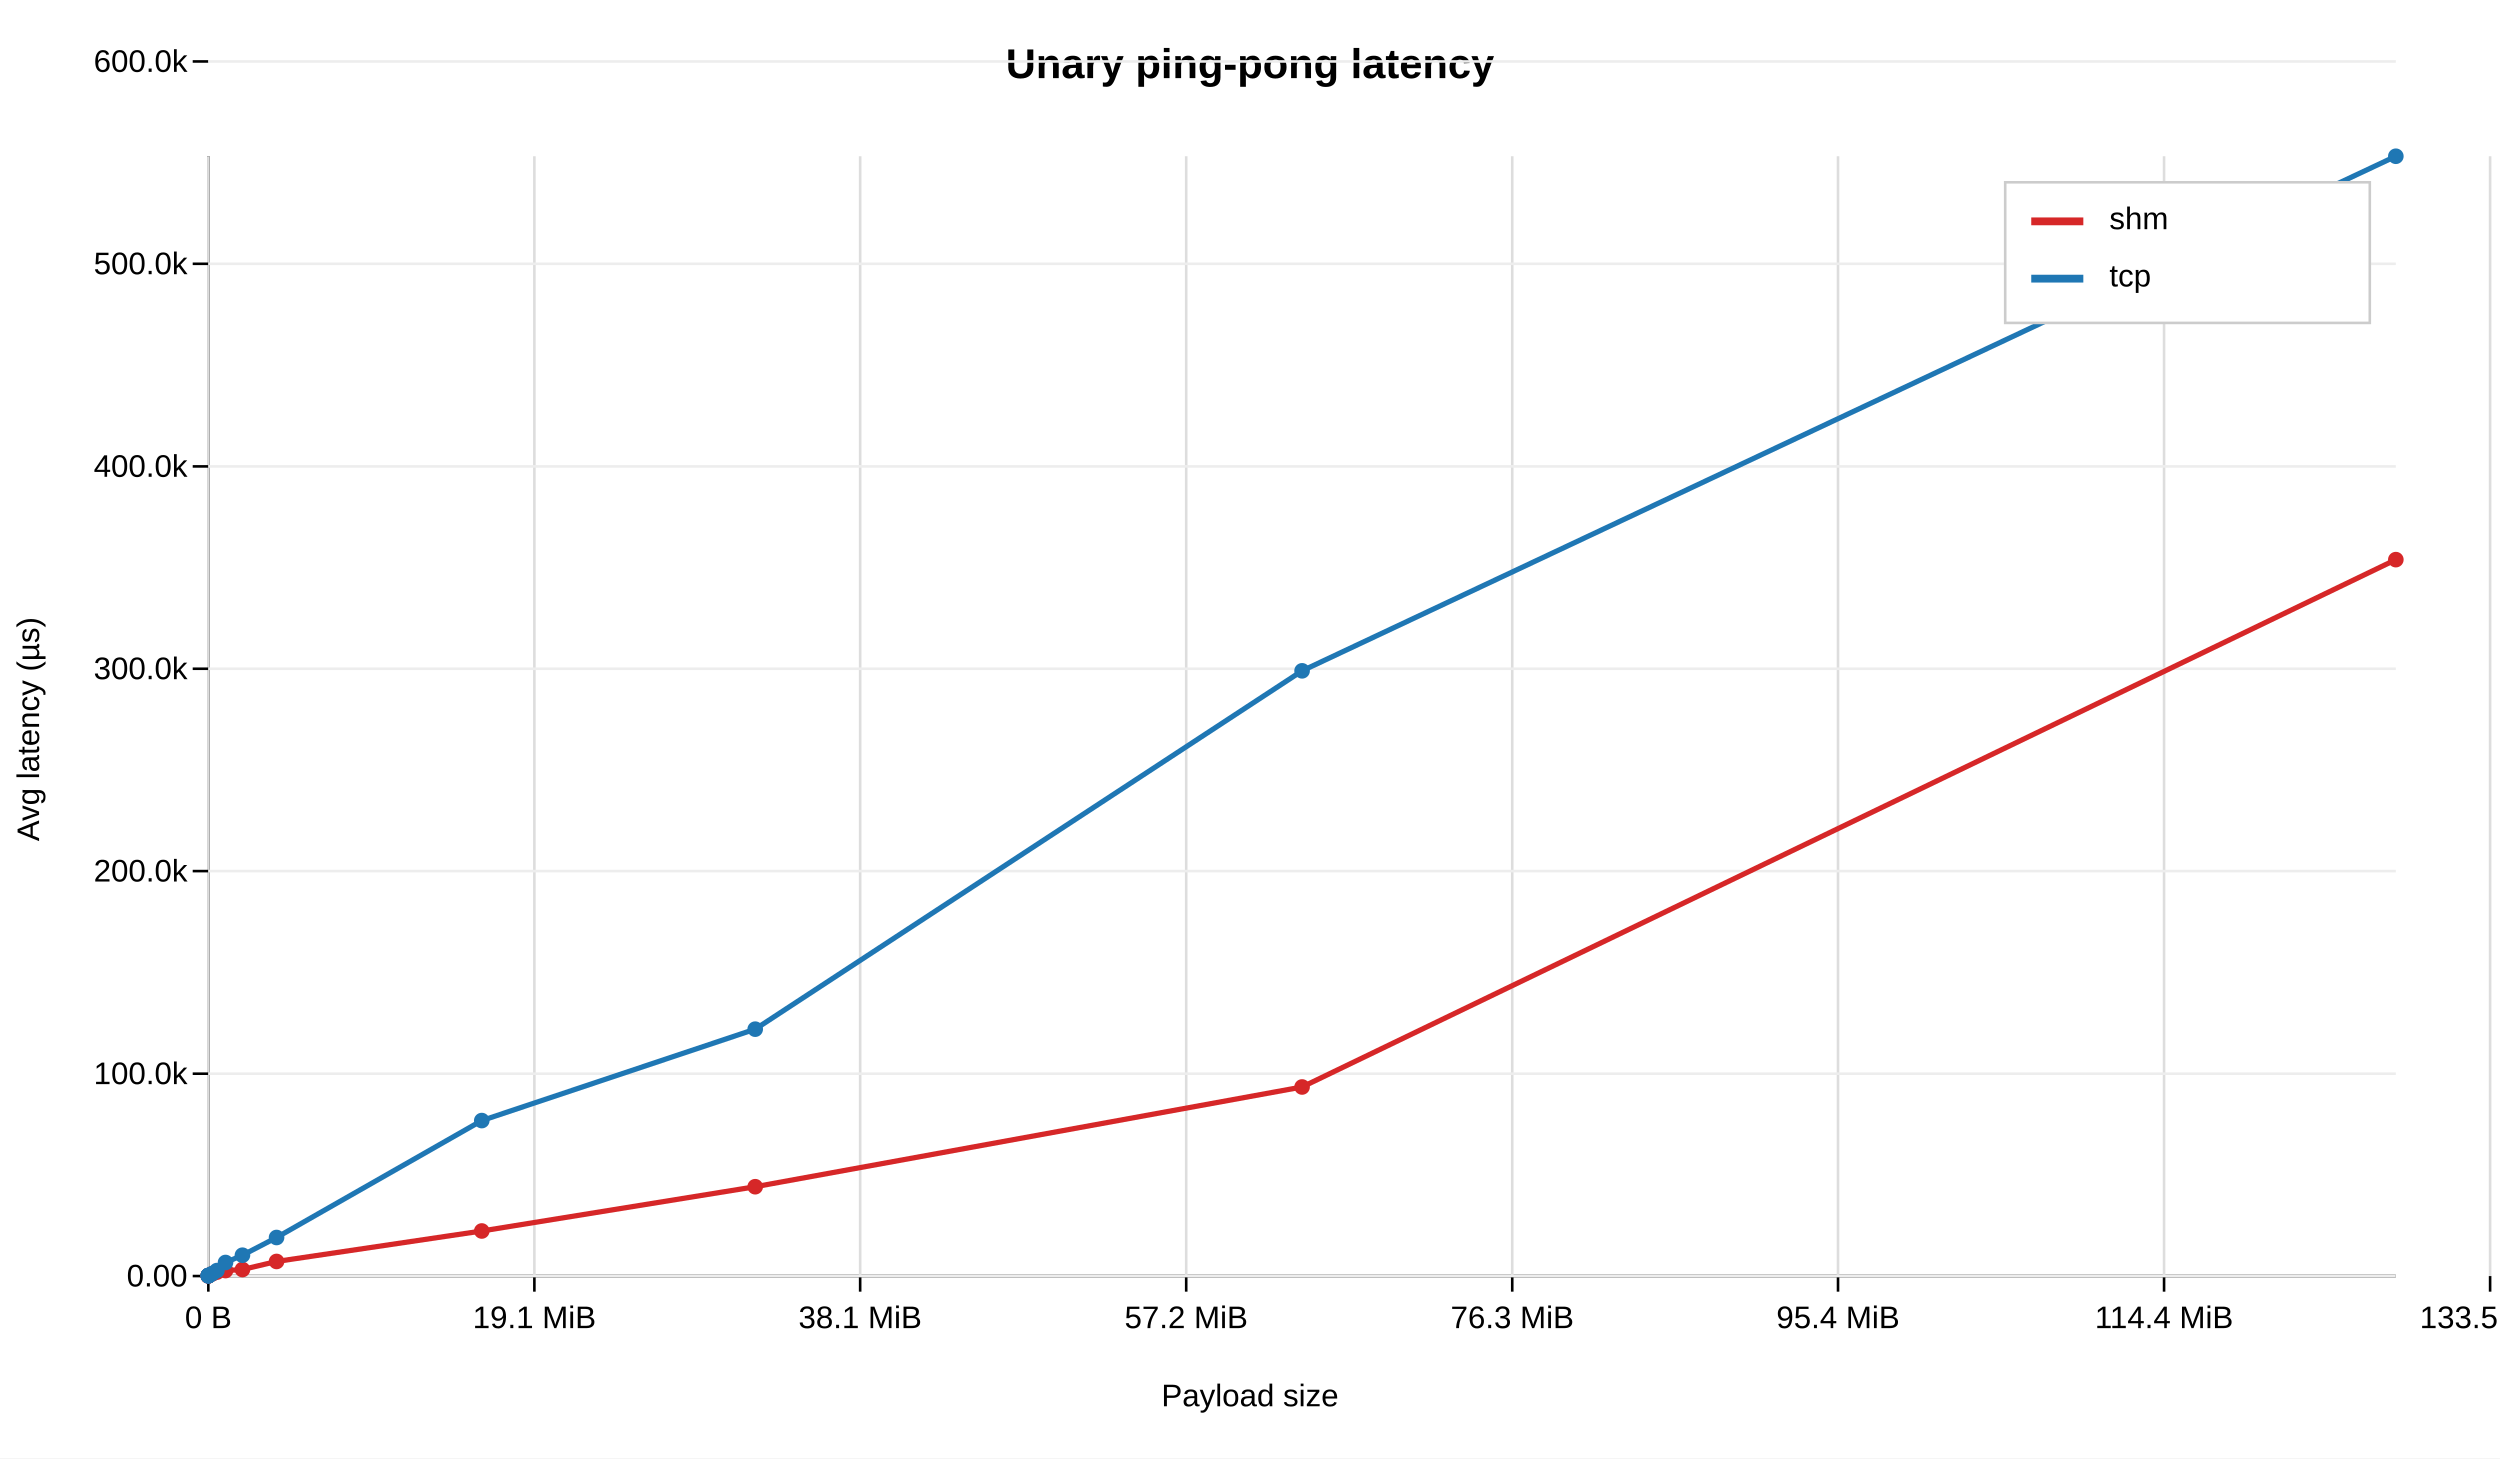
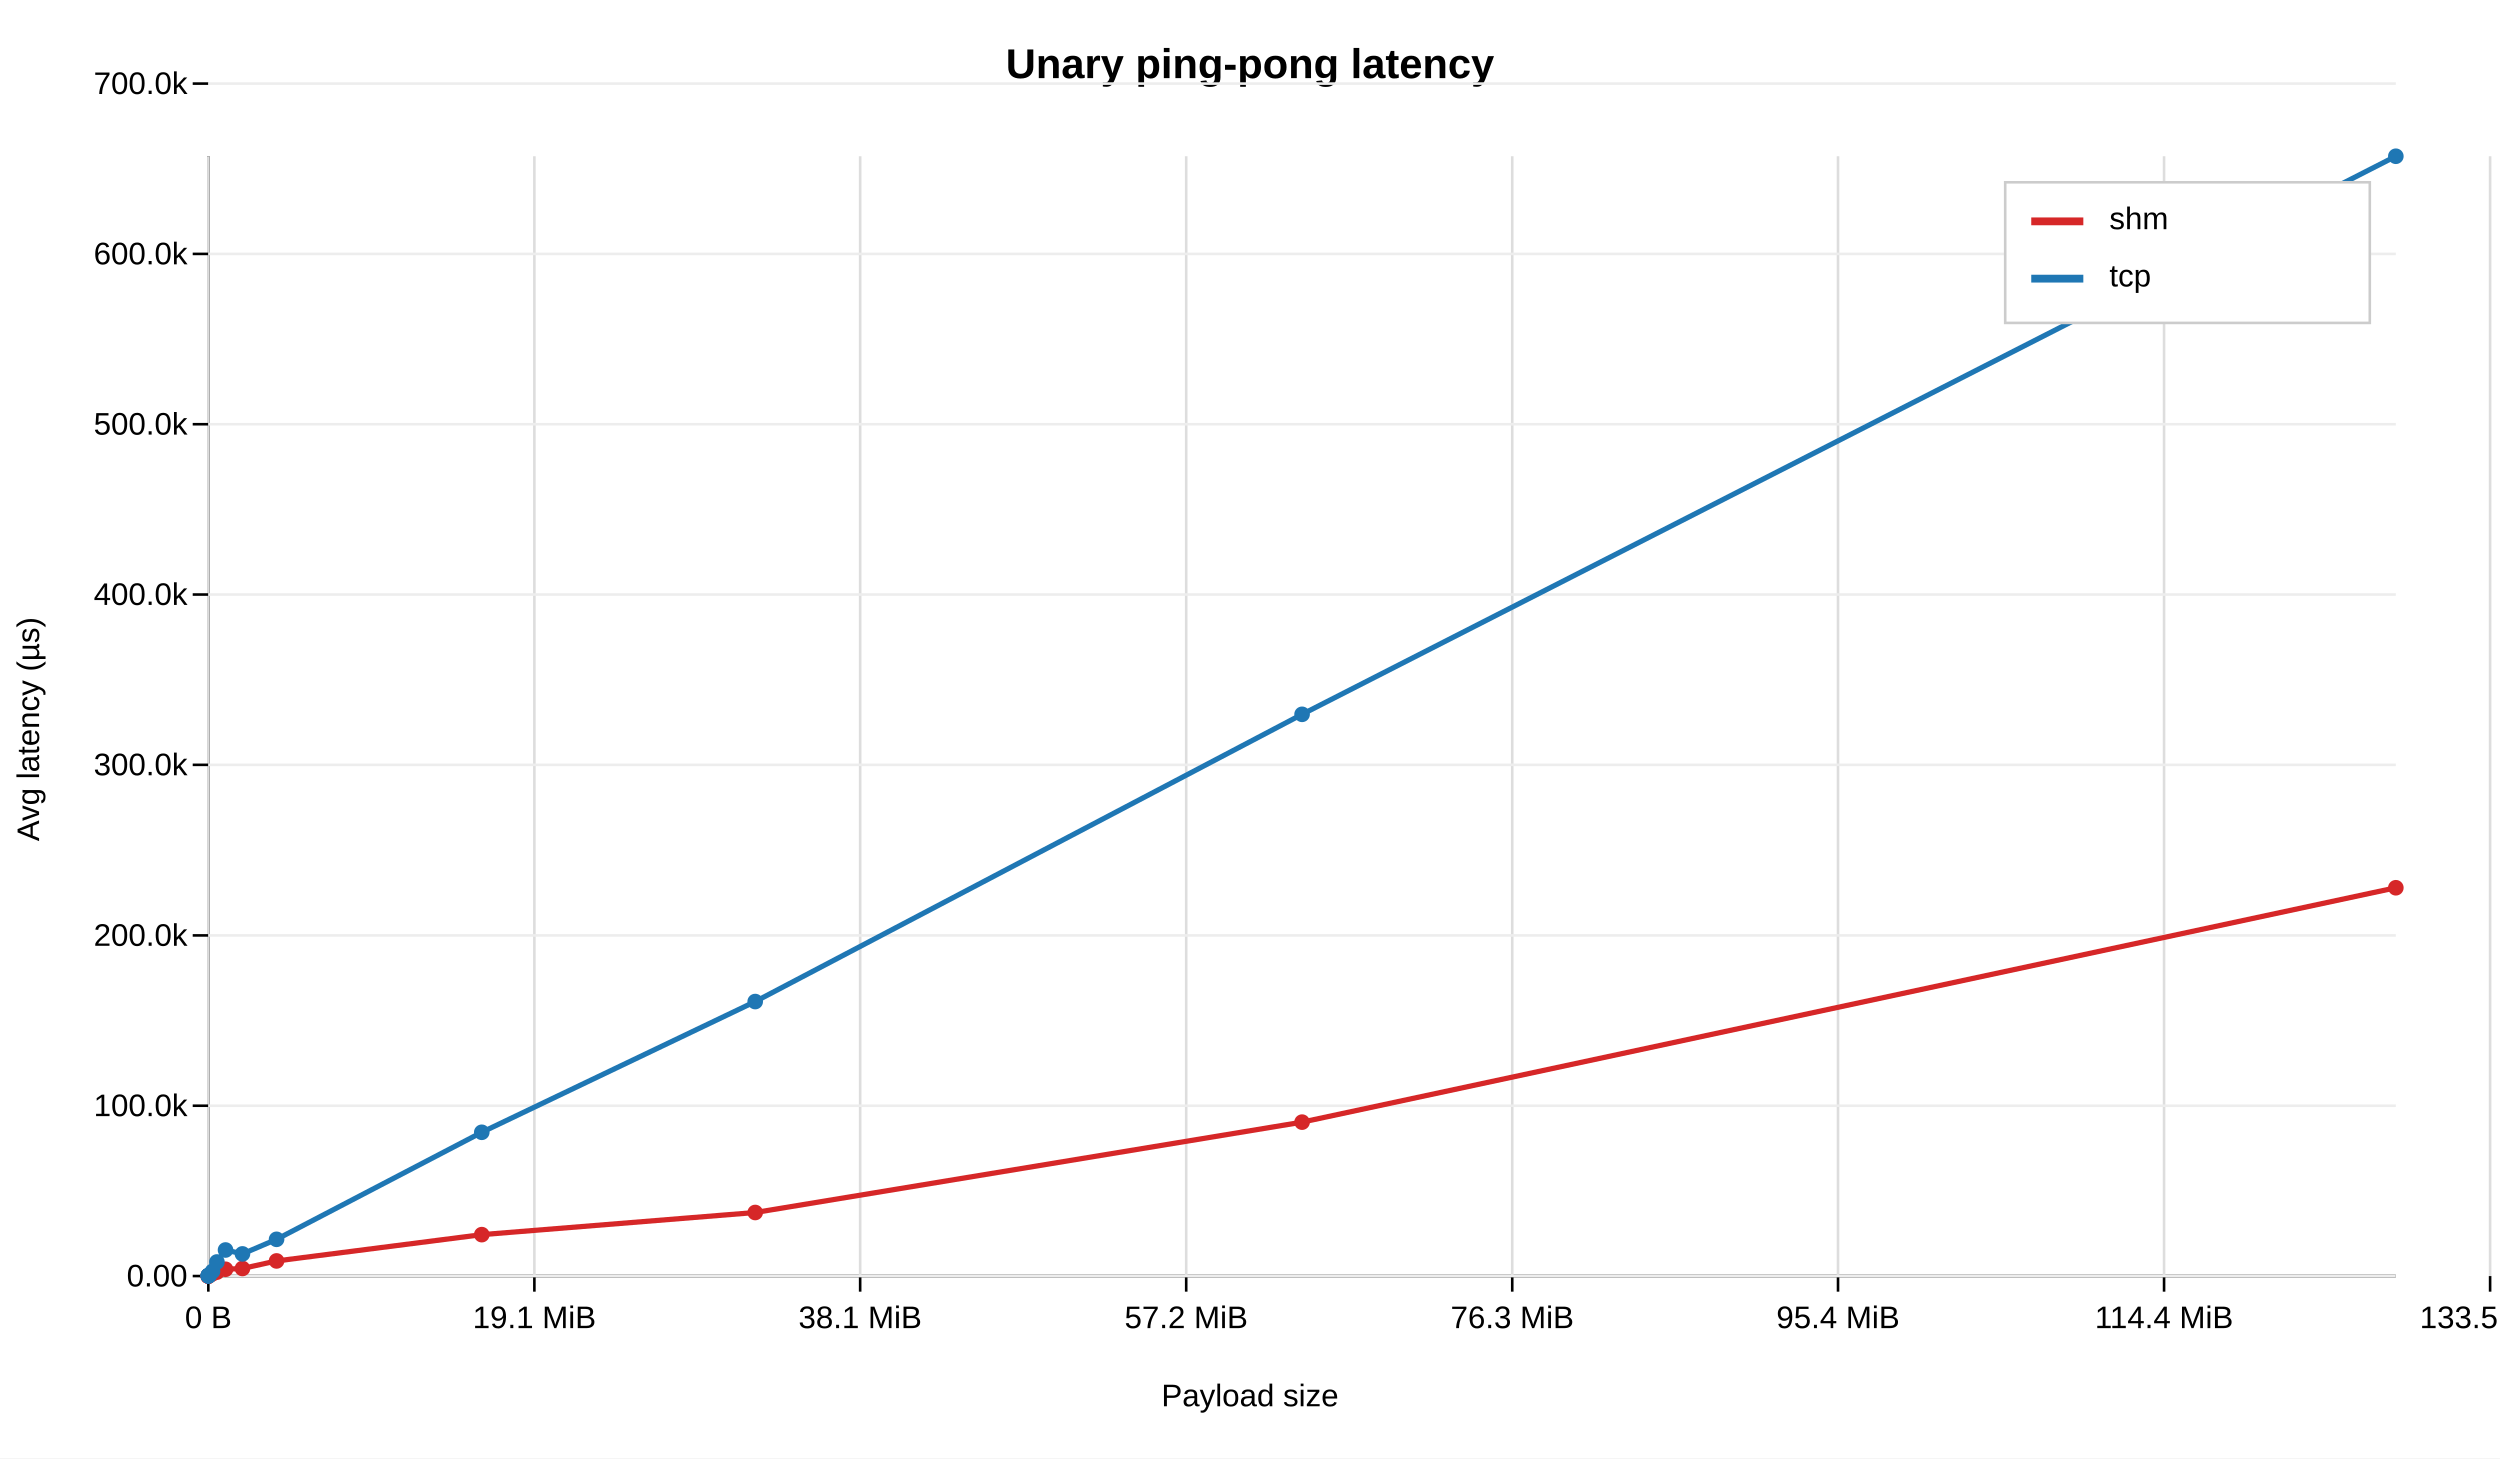
<svg xmlns="http://www.w3.org/2000/svg" width="960" height="560" viewBox="0 0 960 560">
  <style>text{font-family:Arial,sans-serif;font-size:12px;} .title{font-size:16px;font-weight:bold;}</style>
  <rect width="100%" height="100%" fill="white" />
  <text x="480.0" y="30.0" class="title" text-anchor="middle">Unary ping-pong latency</text>
  <text x="480.0" y="540.0" text-anchor="middle">Payload size</text>
  <text x="15" y="280.0" transform="rotate(-90 15,280.0)" text-anchor="middle">Avg latency (µs)</text>
  <line x1="80.0" y1="490.0" x2="920.0" y2="490.0" stroke="black" />
  <line x1="80.0" y1="490.0" x2="80.0" y2="60.0" stroke="black" />
  <line x1="80.0" y1="490.0" x2="80.0" y2="496.0" stroke="black" />
  <text x="80.0" y="510.0" text-anchor="middle">0 B</text>
  <line x1="80.0" y1="490.0" x2="80.0" y2="60.0" stroke="#dddddd" />
  <line x1="205.2" y1="490.0" x2="205.2" y2="496.0" stroke="black" />
  <text x="205.2" y="510.0" text-anchor="middle">19.1 MiB</text>
  <line x1="205.2" y1="490.0" x2="205.2" y2="60.0" stroke="#dddddd" />
  <line x1="330.3" y1="490.0" x2="330.3" y2="496.0" stroke="black" />
  <text x="330.3" y="510.0" text-anchor="middle">38.1 MiB</text>
  <line x1="330.3" y1="490.0" x2="330.3" y2="60.0" stroke="#dddddd" />
  <line x1="455.5" y1="490.0" x2="455.5" y2="496.0" stroke="black" />
  <text x="455.5" y="510.0" text-anchor="middle">57.2 MiB</text>
  <line x1="455.5" y1="490.0" x2="455.5" y2="60.0" stroke="#dddddd" />
  <line x1="580.7" y1="490.0" x2="580.7" y2="496.0" stroke="black" />
  <text x="580.7" y="510.0" text-anchor="middle">76.3 MiB</text>
  <line x1="580.7" y1="490.0" x2="580.7" y2="60.0" stroke="#dddddd" />
  <line x1="705.8" y1="490.0" x2="705.8" y2="496.0" stroke="black" />
  <text x="705.8" y="510.0" text-anchor="middle">95.4 MiB</text>
  <line x1="705.8" y1="490.0" x2="705.8" y2="60.0" stroke="#dddddd" />
  <line x1="831.0" y1="490.0" x2="831.0" y2="496.0" stroke="black" />
  <text x="831.0" y="510.0" text-anchor="middle">114.4 MiB</text>
  <line x1="831.0" y1="490.0" x2="831.0" y2="60.0" stroke="#dddddd" />
  <line x1="956.2" y1="490.0" x2="956.2" y2="496.0" stroke="black" />
  <text x="956.2" y="510.0" text-anchor="middle">133.5 MiB</text>
  <line x1="956.2" y1="490.0" x2="956.2" y2="60.0" stroke="#dddddd" />
  <line x1="74.0" y1="490.0" x2="80.0" y2="490.0" stroke="black" />
  <text x="72.0" y="494.0" text-anchor="end">0.00</text>
  <line x1="80.0" y1="490.0" x2="920.0" y2="490.0" stroke="#ededed" />
-   <line x1="74.0" y1="412.3" x2="80.0" y2="412.3" stroke="black" />
-   <text x="72.0" y="416.3" text-anchor="end">100.0k</text>
-   <line x1="80.0" y1="412.3" x2="920.0" y2="412.3" stroke="#ededed" />
-   <line x1="74.0" y1="334.5" x2="80.0" y2="334.5" stroke="black" />
-   <text x="72.0" y="338.5" text-anchor="end">200.0k</text>
-   <line x1="80.0" y1="334.5" x2="920.0" y2="334.5" stroke="#ededed" />
-   <line x1="74.0" y1="256.8" x2="80.0" y2="256.8" stroke="black" />
-   <text x="72.0" y="260.8" text-anchor="end">300.0k</text>
-   <line x1="80.0" y1="256.8" x2="920.0" y2="256.8" stroke="#ededed" />
-   <line x1="74.0" y1="179.1" x2="80.0" y2="179.1" stroke="black" />
-   <text x="72.0" y="183.1" text-anchor="end">400.0k</text>
-   <line x1="80.0" y1="179.1" x2="920.0" y2="179.1" stroke="#ededed" />
-   <line x1="74.0" y1="101.3" x2="80.0" y2="101.3" stroke="black" />
-   <text x="72.0" y="105.3" text-anchor="end">500.0k</text>
-   <line x1="80.0" y1="101.3" x2="920.0" y2="101.3" stroke="#ededed" />
-   <line x1="74.0" y1="23.6" x2="80.0" y2="23.6" stroke="black" />
-   <text x="72.0" y="27.6" text-anchor="end">600.0k</text>
-   <line x1="80.0" y1="23.6" x2="920.0" y2="23.6" stroke="#ededed" />
-   <polyline fill="none" stroke="#d62728" stroke-width="2" points="80.0,489.9 80.0,489.9 80.0,489.9 80.0,489.9 80.1,489.8 80.4,489.7 81.6,489.1 83.3,488.5 86.6,487.9 93.1,487.5 106.2,484.4 185.0,472.7 290.0,455.7 500.0,417.4 920.0,214.9 " />
-   <circle cx="80.0" cy="489.9" r="3" fill="#d62728" />
-   <circle cx="80.0" cy="489.9" r="3" fill="#d62728" />
-   <circle cx="80.0" cy="489.9" r="3" fill="#d62728" />
-   <circle cx="80.0" cy="489.9" r="3" fill="#d62728" />
-   <circle cx="80.1" cy="489.8" r="3" fill="#d62728" />
+   <line x1="74.0" y1="424.6" x2="80.0" y2="424.6" stroke="black" />
+   <text x="72.0" y="428.6" text-anchor="end">100.0k</text>
+   <line x1="80.0" y1="424.6" x2="920.0" y2="424.6" stroke="#ededed" />
+   <line x1="74.0" y1="359.2" x2="80.0" y2="359.2" stroke="black" />
+   <text x="72.0" y="363.2" text-anchor="end">200.0k</text>
+   <line x1="80.0" y1="359.2" x2="920.0" y2="359.2" stroke="#ededed" />
+   <line x1="74.0" y1="293.7" x2="80.0" y2="293.7" stroke="black" />
+   <text x="72.0" y="297.7" text-anchor="end">300.0k</text>
+   <line x1="80.0" y1="293.7" x2="920.0" y2="293.7" stroke="#ededed" />
+   <line x1="74.0" y1="228.3" x2="80.0" y2="228.3" stroke="black" />
+   <text x="72.0" y="232.3" text-anchor="end">400.0k</text>
+   <line x1="80.0" y1="228.3" x2="920.0" y2="228.3" stroke="#ededed" />
+   <line x1="74.0" y1="162.9" x2="80.0" y2="162.9" stroke="black" />
+   <text x="72.0" y="166.9" text-anchor="end">500.0k</text>
+   <line x1="80.0" y1="162.9" x2="920.0" y2="162.9" stroke="#ededed" />
+   <line x1="74.0" y1="97.5" x2="80.0" y2="97.5" stroke="black" />
+   <text x="72.0" y="101.5" text-anchor="end">600.0k</text>
+   <line x1="80.0" y1="97.5" x2="920.0" y2="97.5" stroke="#ededed" />
+   <line x1="74.0" y1="32.1" x2="80.0" y2="32.1" stroke="black" />
+   <text x="72.0" y="36.1" text-anchor="end">700.0k</text>
+   <line x1="80.0" y1="32.1" x2="920.0" y2="32.1" stroke="#ededed" />
+   <polyline fill="none" stroke="#d62728" stroke-width="2" points="80.0,490.0 80.0,490.0 80.0,490.0 80.0,490.0 80.1,489.9 80.4,489.7 81.6,489.1 83.3,488.5 86.6,487.4 93.1,487.1 106.2,484.2 185.0,474.1 290.0,465.6 500.0,430.9 920.0,340.9 " />
+   <circle cx="80.0" cy="490.0" r="3" fill="#d62728" />
+   <circle cx="80.0" cy="490.0" r="3" fill="#d62728" />
+   <circle cx="80.0" cy="490.0" r="3" fill="#d62728" />
+   <circle cx="80.0" cy="490.0" r="3" fill="#d62728" />
+   <circle cx="80.1" cy="489.9" r="3" fill="#d62728" />
  <circle cx="80.4" cy="489.7" r="3" fill="#d62728" />
  <circle cx="81.6" cy="489.1" r="3" fill="#d62728" />
  <circle cx="83.3" cy="488.5" r="3" fill="#d62728" />
-   <circle cx="86.6" cy="487.9" r="3" fill="#d62728" />
-   <circle cx="93.1" cy="487.5" r="3" fill="#d62728" />
-   <circle cx="106.2" cy="484.4" r="3" fill="#d62728" />
-   <circle cx="185.0" cy="472.7" r="3" fill="#d62728" />
-   <circle cx="290.0" cy="455.7" r="3" fill="#d62728" />
-   <circle cx="500.0" cy="417.4" r="3" fill="#d62728" />
-   <circle cx="920.0" cy="214.9" r="3" fill="#d62728" />
-   <polyline fill="none" stroke="#1f77b4" stroke-width="2" points="80.0,489.8 80.0,489.8 80.0,489.9 80.0,489.9 80.1,489.8 80.4,489.7 81.6,489.0 83.3,487.9 86.6,484.8 93.1,482.0 106.2,475.2 185.0,430.3 290.0,395.2 500.0,257.6 920.0,60.0 " />
-   <circle cx="80.0" cy="489.8" r="3" fill="#1f77b4" />
+   <circle cx="86.6" cy="487.4" r="3" fill="#d62728" />
+   <circle cx="93.1" cy="487.1" r="3" fill="#d62728" />
+   <circle cx="106.2" cy="484.2" r="3" fill="#d62728" />
+   <circle cx="185.0" cy="474.1" r="3" fill="#d62728" />
+   <circle cx="290.0" cy="465.6" r="3" fill="#d62728" />
+   <circle cx="500.0" cy="430.9" r="3" fill="#d62728" />
+   <circle cx="920.0" cy="340.9" r="3" fill="#d62728" />
+   <polyline fill="none" stroke="#1f77b4" stroke-width="2" points="80.0,489.8 80.0,489.9 80.0,489.9 80.0,489.9 80.1,489.9 80.4,489.7 81.6,488.2 83.3,484.6 86.6,480.0 93.1,481.5 106.2,475.9 185.0,434.8 290.0,384.6 500.0,274.3 920.0,60.0 " />
  <circle cx="80.0" cy="489.8" r="3" fill="#1f77b4" />
  <circle cx="80.0" cy="489.9" r="3" fill="#1f77b4" />
  <circle cx="80.0" cy="489.9" r="3" fill="#1f77b4" />
-   <circle cx="80.1" cy="489.8" r="3" fill="#1f77b4" />
+   <circle cx="80.0" cy="489.9" r="3" fill="#1f77b4" />
+   <circle cx="80.1" cy="489.9" r="3" fill="#1f77b4" />
  <circle cx="80.4" cy="489.7" r="3" fill="#1f77b4" />
-   <circle cx="81.6" cy="489.0" r="3" fill="#1f77b4" />
-   <circle cx="83.3" cy="487.9" r="3" fill="#1f77b4" />
-   <circle cx="86.6" cy="484.8" r="3" fill="#1f77b4" />
-   <circle cx="93.1" cy="482.0" r="3" fill="#1f77b4" />
-   <circle cx="106.2" cy="475.2" r="3" fill="#1f77b4" />
-   <circle cx="185.0" cy="430.3" r="3" fill="#1f77b4" />
-   <circle cx="290.0" cy="395.2" r="3" fill="#1f77b4" />
-   <circle cx="500.0" cy="257.6" r="3" fill="#1f77b4" />
+   <circle cx="81.6" cy="488.2" r="3" fill="#1f77b4" />
+   <circle cx="83.3" cy="484.6" r="3" fill="#1f77b4" />
+   <circle cx="86.6" cy="480.0" r="3" fill="#1f77b4" />
+   <circle cx="93.1" cy="481.5" r="3" fill="#1f77b4" />
+   <circle cx="106.2" cy="475.9" r="3" fill="#1f77b4" />
+   <circle cx="185.0" cy="434.8" r="3" fill="#1f77b4" />
+   <circle cx="290.0" cy="384.6" r="3" fill="#1f77b4" />
+   <circle cx="500.0" cy="274.3" r="3" fill="#1f77b4" />
  <circle cx="920.0" cy="60.0" r="3" fill="#1f77b4" />
  <rect x="770.0" y="70.0" width="140" height="54.0" fill="white" stroke="#ccc" />
  <line x1="780.0" y1="85.0" x2="800.0" y2="85.0" stroke="#d62728" stroke-width="3" />
  <text x="810.0" y="88.0">shm</text>
  <line x1="780.0" y1="107.0" x2="800.0" y2="107.0" stroke="#1f77b4" stroke-width="3" />
  <text x="810.0" y="110.0">tcp</text>
</svg>
